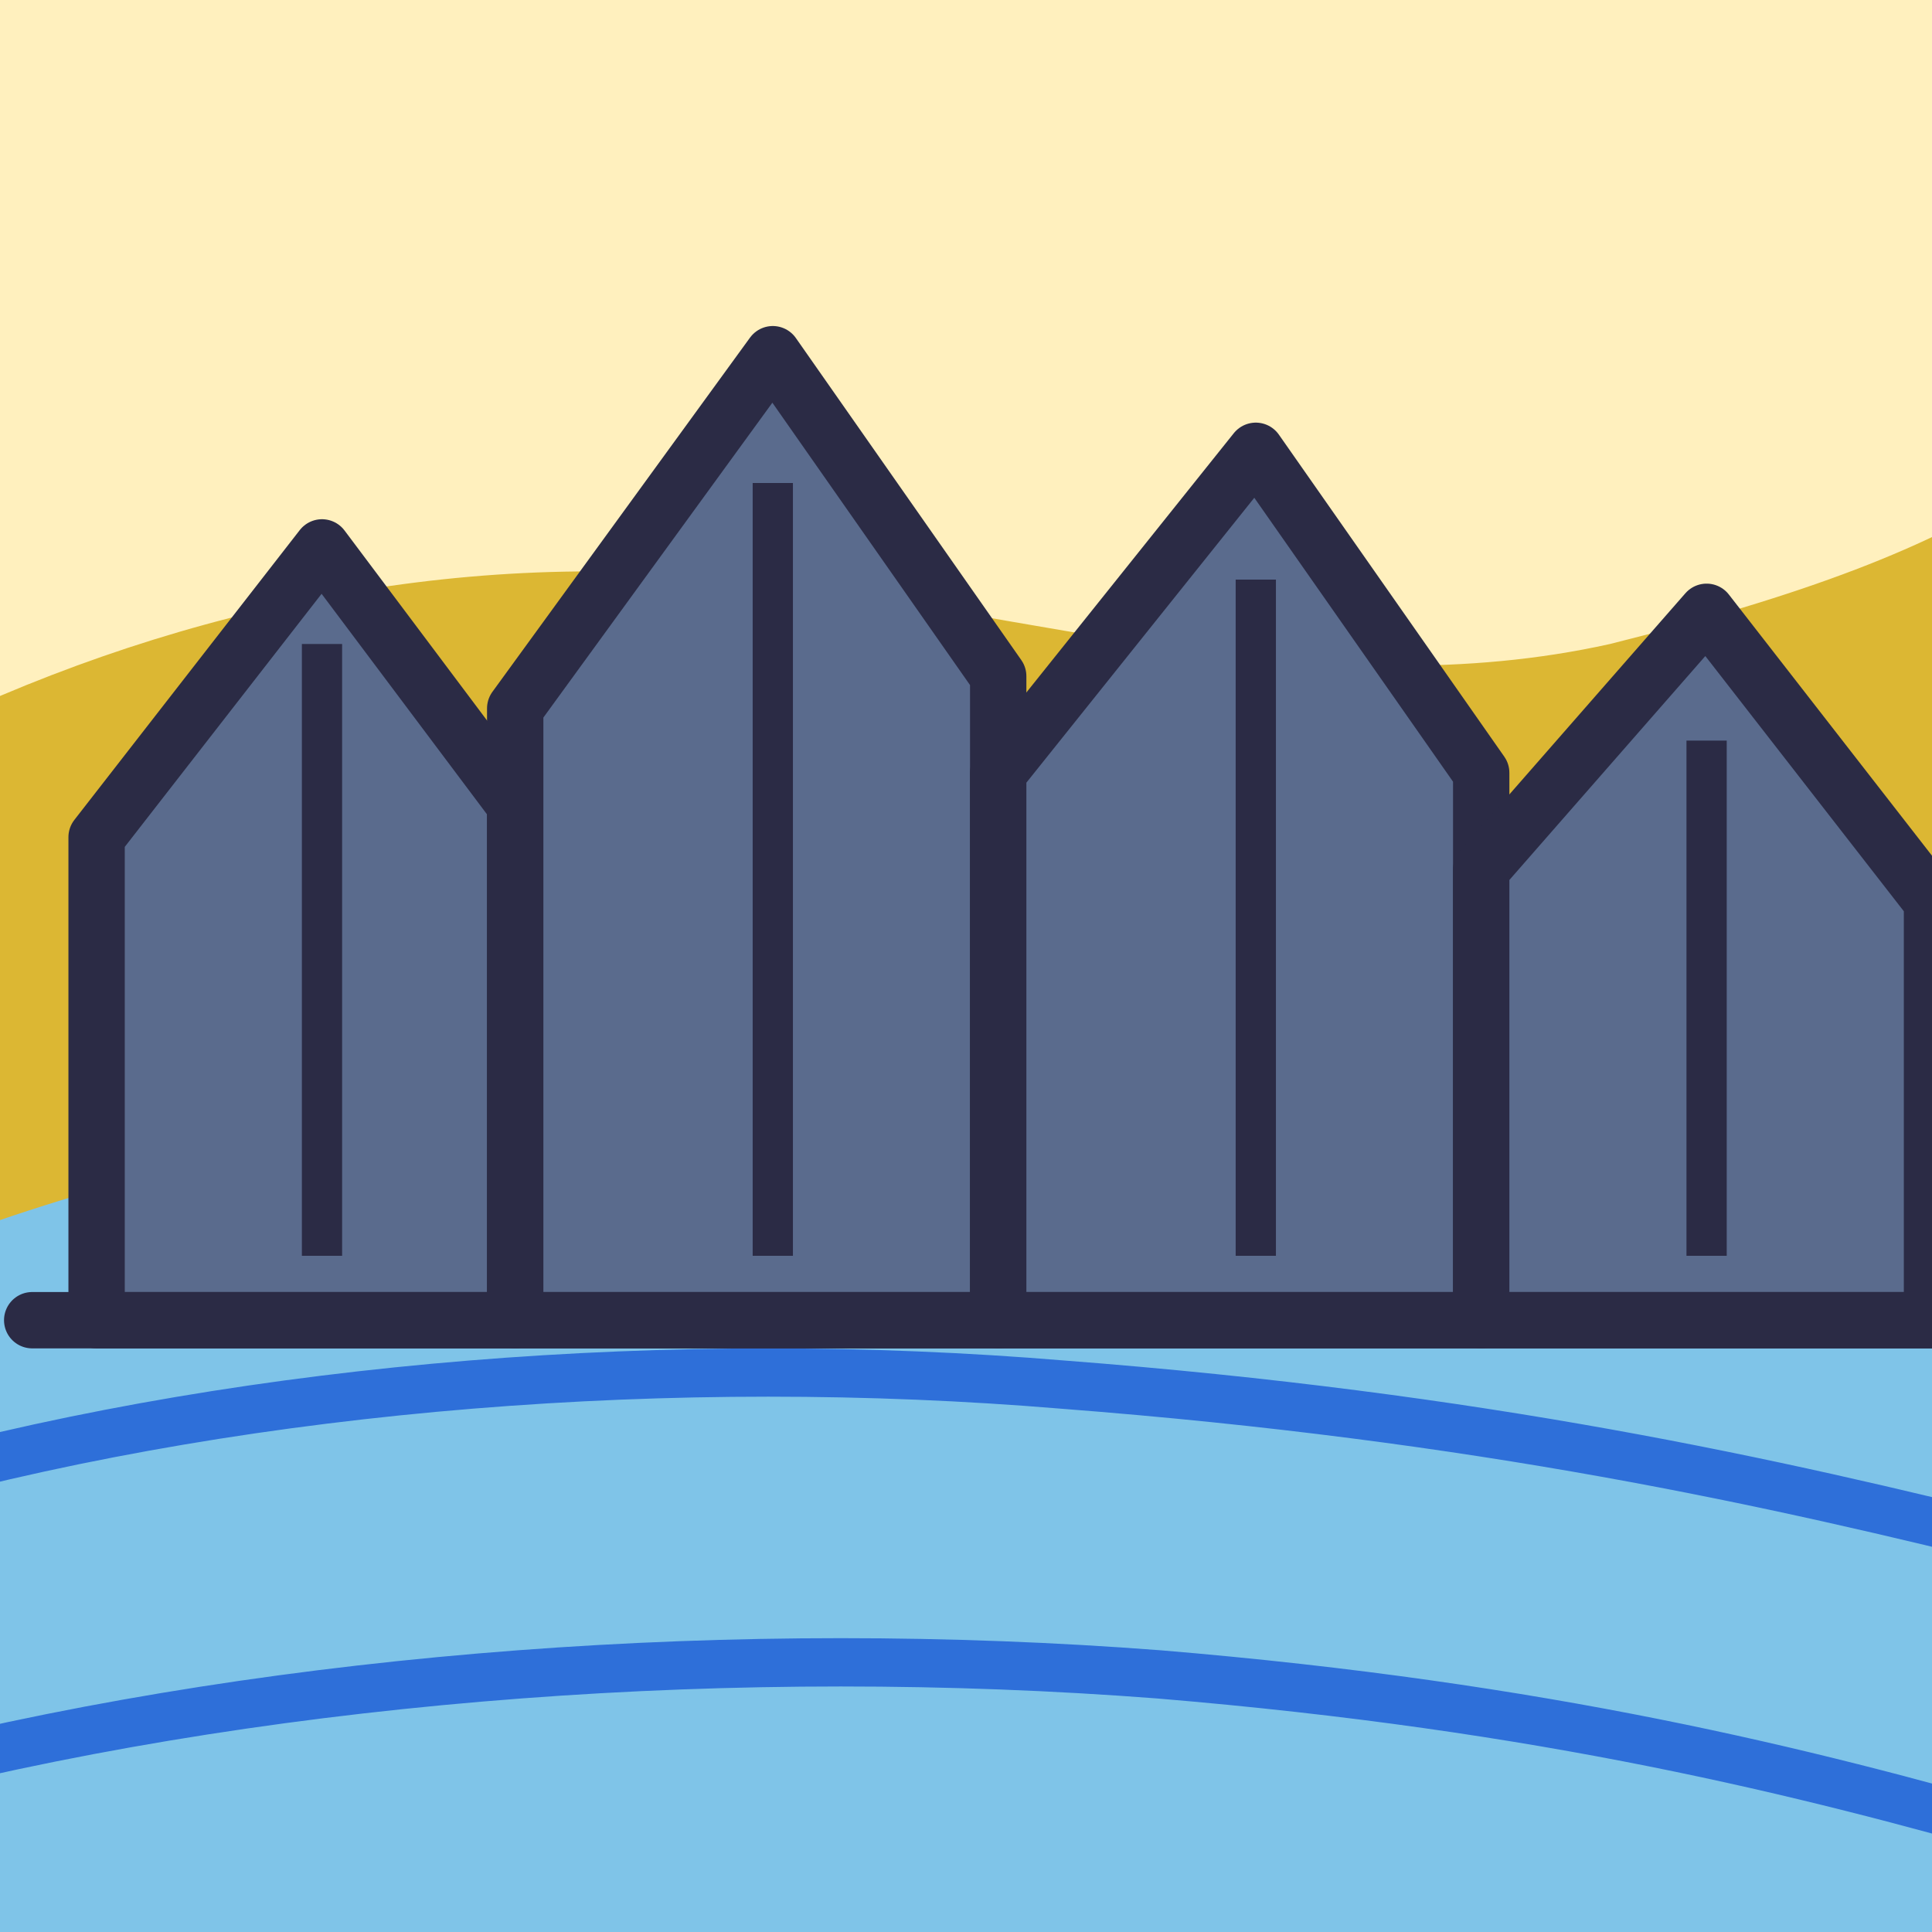
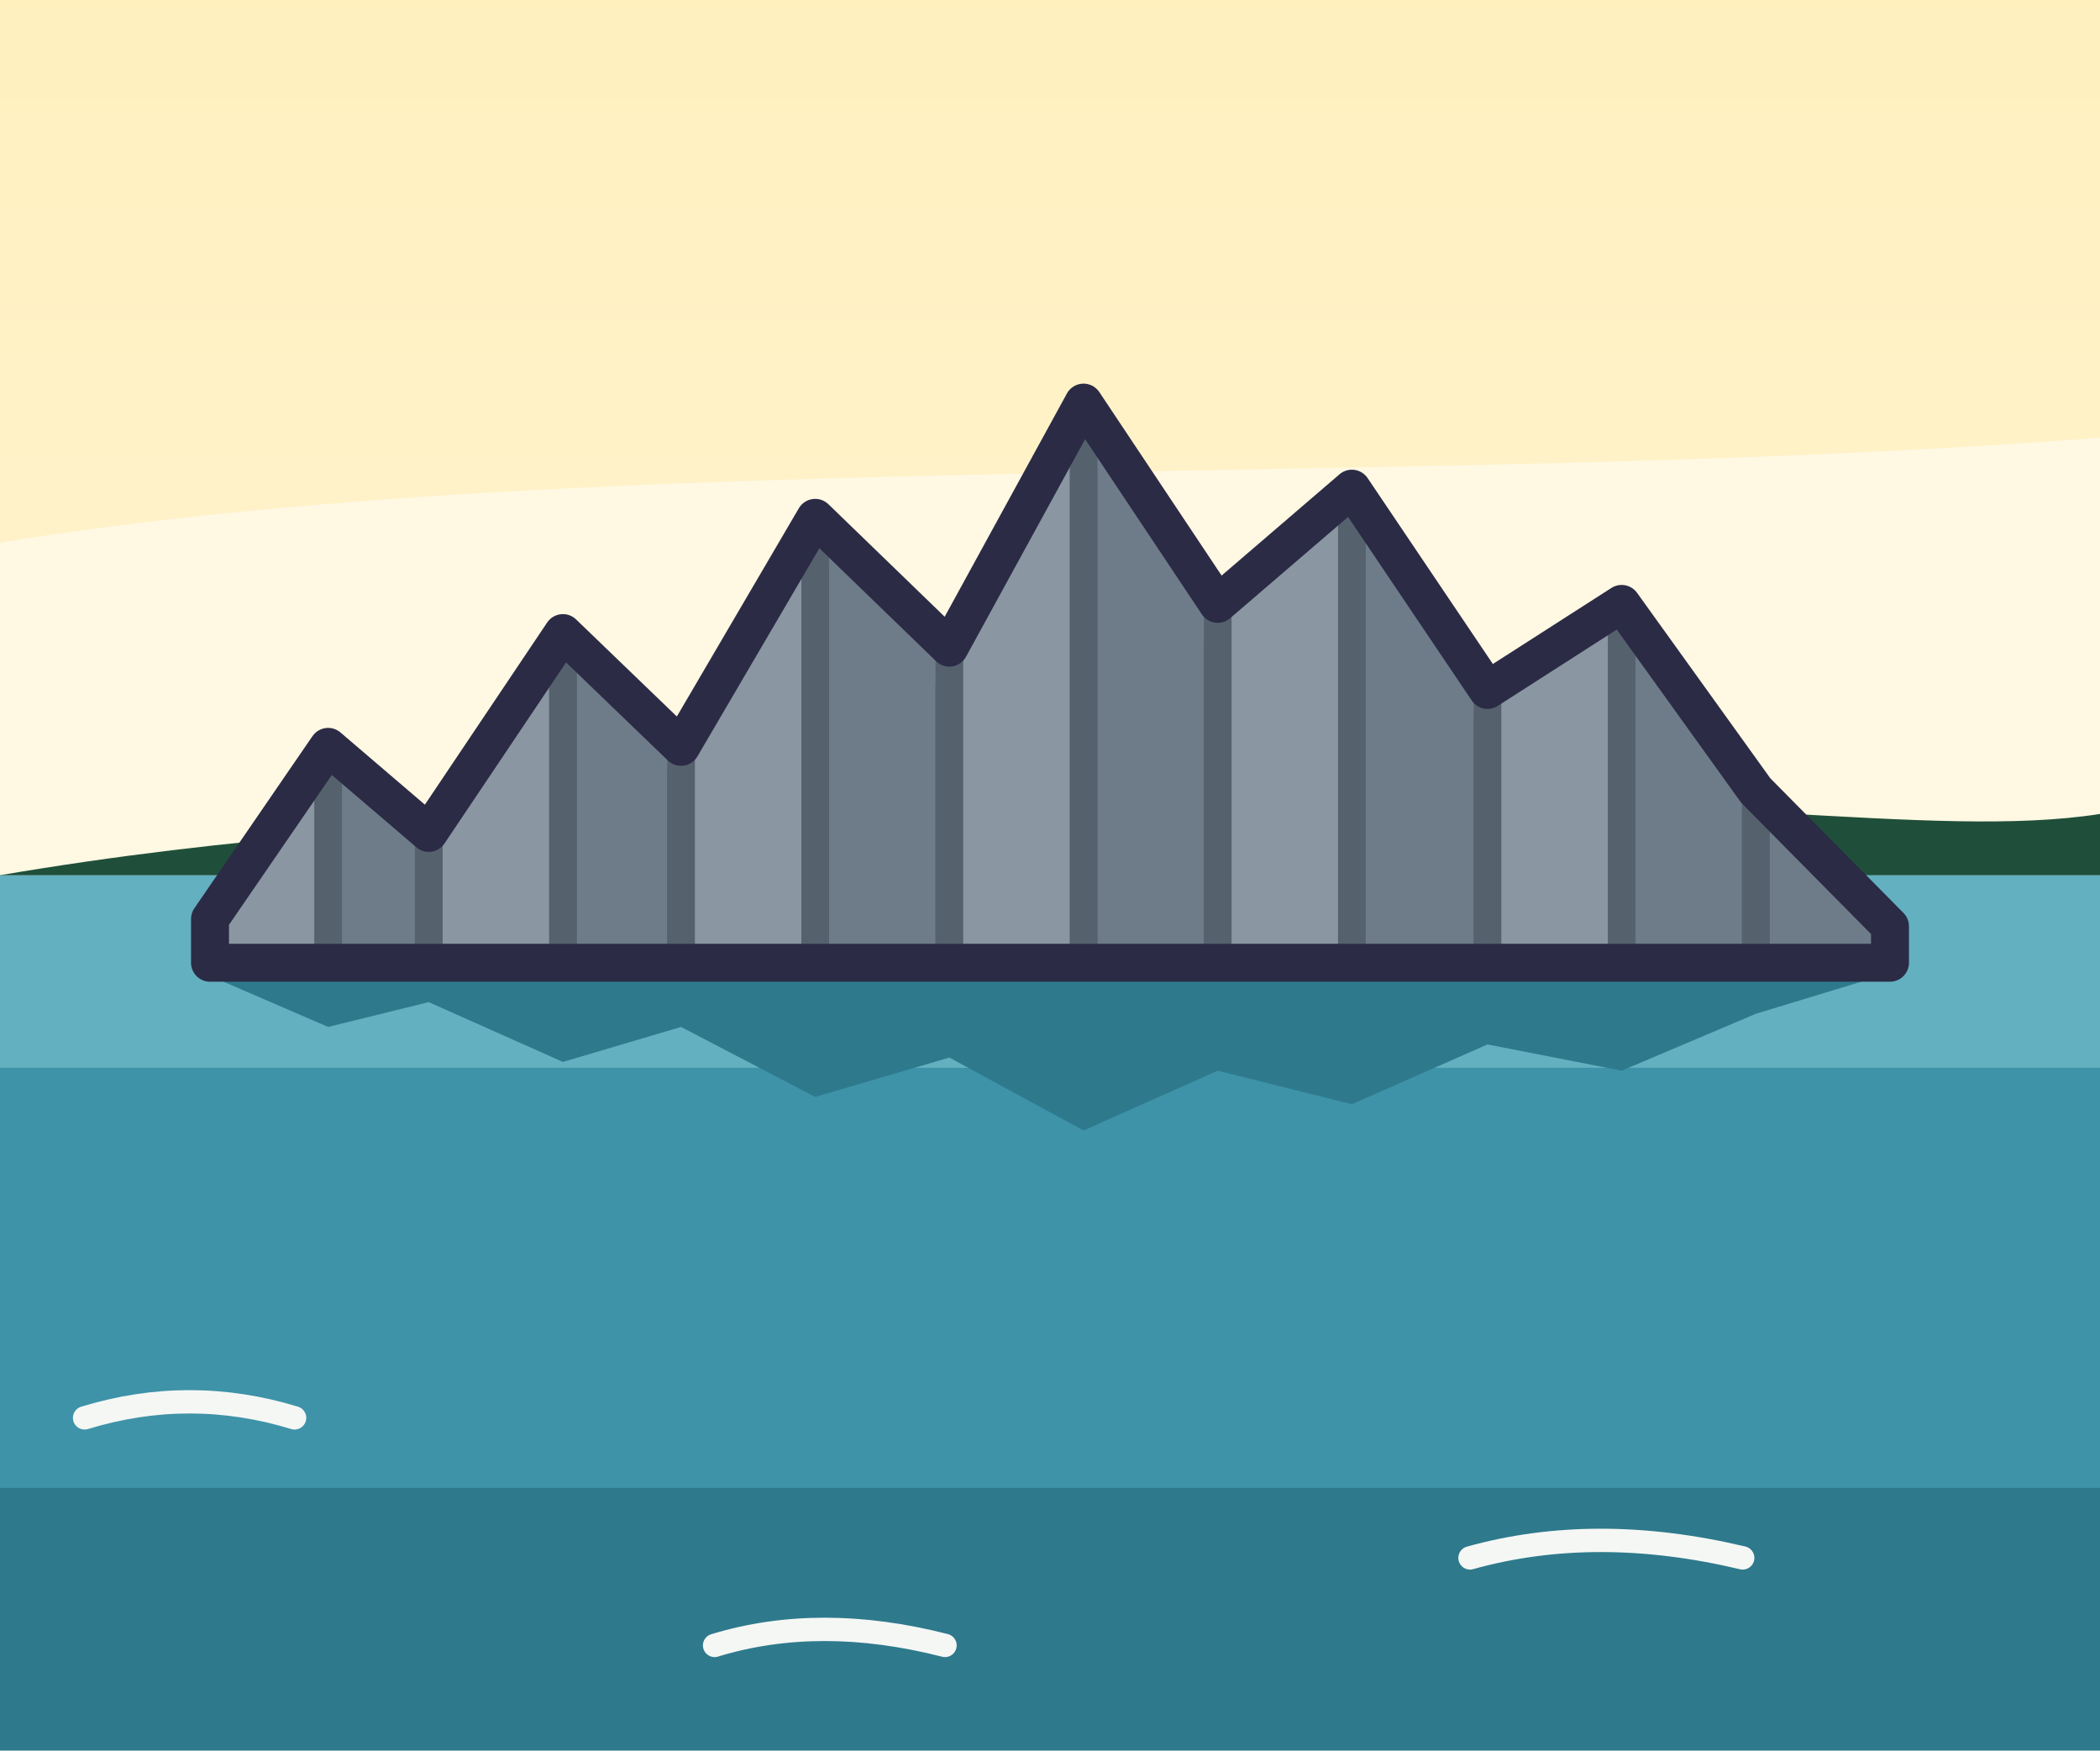
- <svg xmlns="http://www.w3.org/2000/svg" viewBox="0 0 120 120" width="120" height="120" role="img" aria-label="부소담악 병풍 바위 능선" data-landmark="busodamak">
-   <rect x="-6" y="-6" width="132" height="132" fill="#FFF0BE" />
-   <path d="M-6 126V46C10 38 28 34 46 36C64 38 82 44 100 40C112 37 120 34 126 30V126Z" fill="#DCB733" />
-   <path d="M-6 78C14 70 40 66 66 68C90 70 110 76 126 82V126H-6Z" fill="#7FC4E8" />
-   <path d="M-6 92C16 86 42 84 66 86C92 88 110 92 126 96" stroke="#2E6FD9" stroke-width="3" fill="none" />
-   <path d="M-6 110C18 104 46 102 72 104C96 106 112 110 126 114" stroke="#2E6FD9" stroke-width="3" fill="none" />
-   <path d="M6 82V52L20 34L32 50V82Z" fill="#5A6B8D" stroke="#2B2B45" stroke-width="3.5" stroke-linejoin="round" />
-   <path d="M32 82V44L48 22L62 42V82Z" fill="#5A6B8D" stroke="#2B2B45" stroke-width="3.5" stroke-linejoin="round" />
-   <path d="M62 82V48L78 28L92 48V82Z" fill="#5A6B8D" stroke="#2B2B45" stroke-width="3.5" stroke-linejoin="round" />
-   <path d="M92 82V54L106 38L120 56V82Z" fill="#5A6B8D" stroke="#2B2B45" stroke-width="3.5" stroke-linejoin="round" />
-   <path d="M20 40V78M48 30V78M78 36V78M106 46V78" stroke="#2B2B45" stroke-width="2.5" fill="none" />
-   <path d="M2 82H124" stroke="#2B2B45" stroke-width="3.5" fill="none" stroke-linecap="round" />
+ <svg xmlns="http://www.w3.org/2000/svg" viewBox="0 0 144 120" width="144" height="120" role="img" aria-label="부소담악 병풍 바위" data-landmark="busodamak">
+   <defs>
+     <linearGradient id="sky" x1="0" y1="0" x2="0" y2="1">
+       <stop offset="0" stop-color="#FFF0BE" />
+       <stop offset="1" stop-color="#FFF8E2" />
+     </linearGradient>
+   </defs>
+   <rect width="144" height="120" fill="url(#sky)" />
+   <path d="M0,37.2 C40.3,30.6 97.9,33.6 144,30.0 L144,60.0 L0,60.0 Z" fill="#FFF8E2" opacity="1" />
+   <rect y="60.0" width="144" height="60.0" fill="#3E93A8" />
+   <rect y="60.0" width="144" height="13.2" fill="#63B0C0" />
+   <rect y="102.0" width="144" height="18.0" fill="#2E7A8C" />
+   <path d="M0,60.0 C31.7,54.6 60.5,56.4 86.4,55.2 C115.2,54.0 132.5,57.6 144,55.8 L144,60.0 Z" fill="#1F4F3A" />
+   <path d="M14.4,66.0 L14.4,63.0 L22.5,51.2 L29.4,57.1 L38.6,43.4 L46.7,51.2 L55.9,35.5 L65.1,44.4 L74.3,27.6 L83.5,41.4 L92.7,33.5 L102.0,47.3 L111.2,41.4 L120.4,54.2 L129.6,63.5 L129.6,66.0 Z" fill="#6E7C89" />
+   <path d="M14.4,66.0 L14.4,63.0 L22.5,51.2 L29.4,57.1 L38.6,43.4 L46.7,51.2 L55.9,35.5 L65.1,44.4 L74.3,27.6 L83.5,41.4 L92.7,33.5 L102.0,47.3 L111.2,41.4 L120.4,54.2 L129.6,63.5 L129.6,66.0 Z" fill="#6E7C89" />
+   <g fill="none" stroke="#55626E" stroke-width="1.9" stroke-linecap="round">
+     <path d="M22.5,53.0 L22.5,65.4" />
+     <path d="M29.4,58.2 L29.4,65.4" />
+     <path d="M38.6,46.1 L38.6,65.4" />
+     <path d="M46.7,53.0 L46.7,65.4" />
+     <path d="M55.9,39.2 L55.9,65.4" />
+     <path d="M65.1,46.9 L65.1,65.4" />
+     <path d="M74.3,32.2 L74.3,65.4" />
+     <path d="M83.5,44.4 L83.5,65.4" />
+     <path d="M92.7,37.4 L92.7,65.4" />
+     <path d="M102.0,49.5 L102.0,65.4" />
+     <path d="M111.2,44.4 L111.2,65.4" />
+     <path d="M120.4,55.6 L120.4,65.4" />
+   </g>
+   <g fill="#8A97A3">
+     <path d="M22.5,51.2 L14.4,63.0 L14.4,66.0 L22.5,66.0 Z" />
+     <path d="M38.6,43.4 L29.4,57.1 L29.4,66.0 L38.6,66.0 Z" />
+     <path d="M55.9,35.5 L46.7,51.2 L46.7,66.0 L55.9,66.0 Z" />
+     <path d="M74.3,27.6 L65.1,44.4 L65.1,66.0 L74.3,66.0 Z" />
+     <path d="M92.7,33.5 L83.5,41.4 L83.5,66.0 L92.7,66.0 Z" />
+     <path d="M111.2,41.4 L102.0,47.3 L102.0,66.0 L111.2,66.0 Z" />
+   </g>
+   <g fill="none" stroke="#55626E" stroke-width="1.9" stroke-linecap="round">
+     <path d="M22.5,51.2 L22.5,65.4" />
+     <path d="M29.4,57.1 L29.4,65.4" />
+     <path d="M38.6,43.4 L38.6,65.4" />
+     <path d="M46.7,51.2 L46.7,65.4" />
+     <path d="M55.9,35.5 L55.9,65.4" />
+     <path d="M65.1,44.4 L65.1,65.4" />
+     <path d="M74.3,27.6 L74.3,65.4" />
+     <path d="M83.5,41.4 L83.5,65.4" />
+     <path d="M92.7,33.5 L92.7,65.4" />
+     <path d="M102.0,47.3 L102.0,65.4" />
+     <path d="M111.2,41.4 L111.2,65.4" />
+     <path d="M120.4,54.2 L120.4,65.4" />
+   </g>
+   <g fill="#2E7A8C" opacity="1">
+     <path d="M14.4,66.0 L14.4,66.9 L22.5,70.4 L29.4,68.7 L38.6,72.8 L46.7,70.4 L55.9,75.2 L65.1,72.5 L74.3,77.5 L83.5,73.4 L92.7,75.7 L102.0,71.6 L111.2,73.4 L120.4,69.5 L129.6,66.7 L129.6,66.0 Z" />
+   </g>
+   <g fill="none" stroke="#F5F7F5" stroke-width="1.6" stroke-linecap="round">
+     <path d="M5.8,97.2 q7.2,-2.2 14.4,0" />
+     <path d="M100.8,106.8 q8.6,-2.4 18.7,0" />
+     <path d="M49.0,112.8 q7.2,-2.2 15.8,0" />
+   </g>
+   <g fill="none" stroke="#2B2B45" stroke-width="2.6" stroke-linejoin="round" stroke-linecap="round">
+     <path d="M14.4,66.0 L14.4,63.0 L22.5,51.2 L29.4,57.1 L38.6,43.4 L46.7,51.2 L55.9,35.5 L65.1,44.4 L74.3,27.6 L83.5,41.4 L92.7,33.5 L102.0,47.3 L111.2,41.4 L120.4,54.2 L129.6,63.5 L129.6,66.0 Z" />
+   </g>
</svg>
